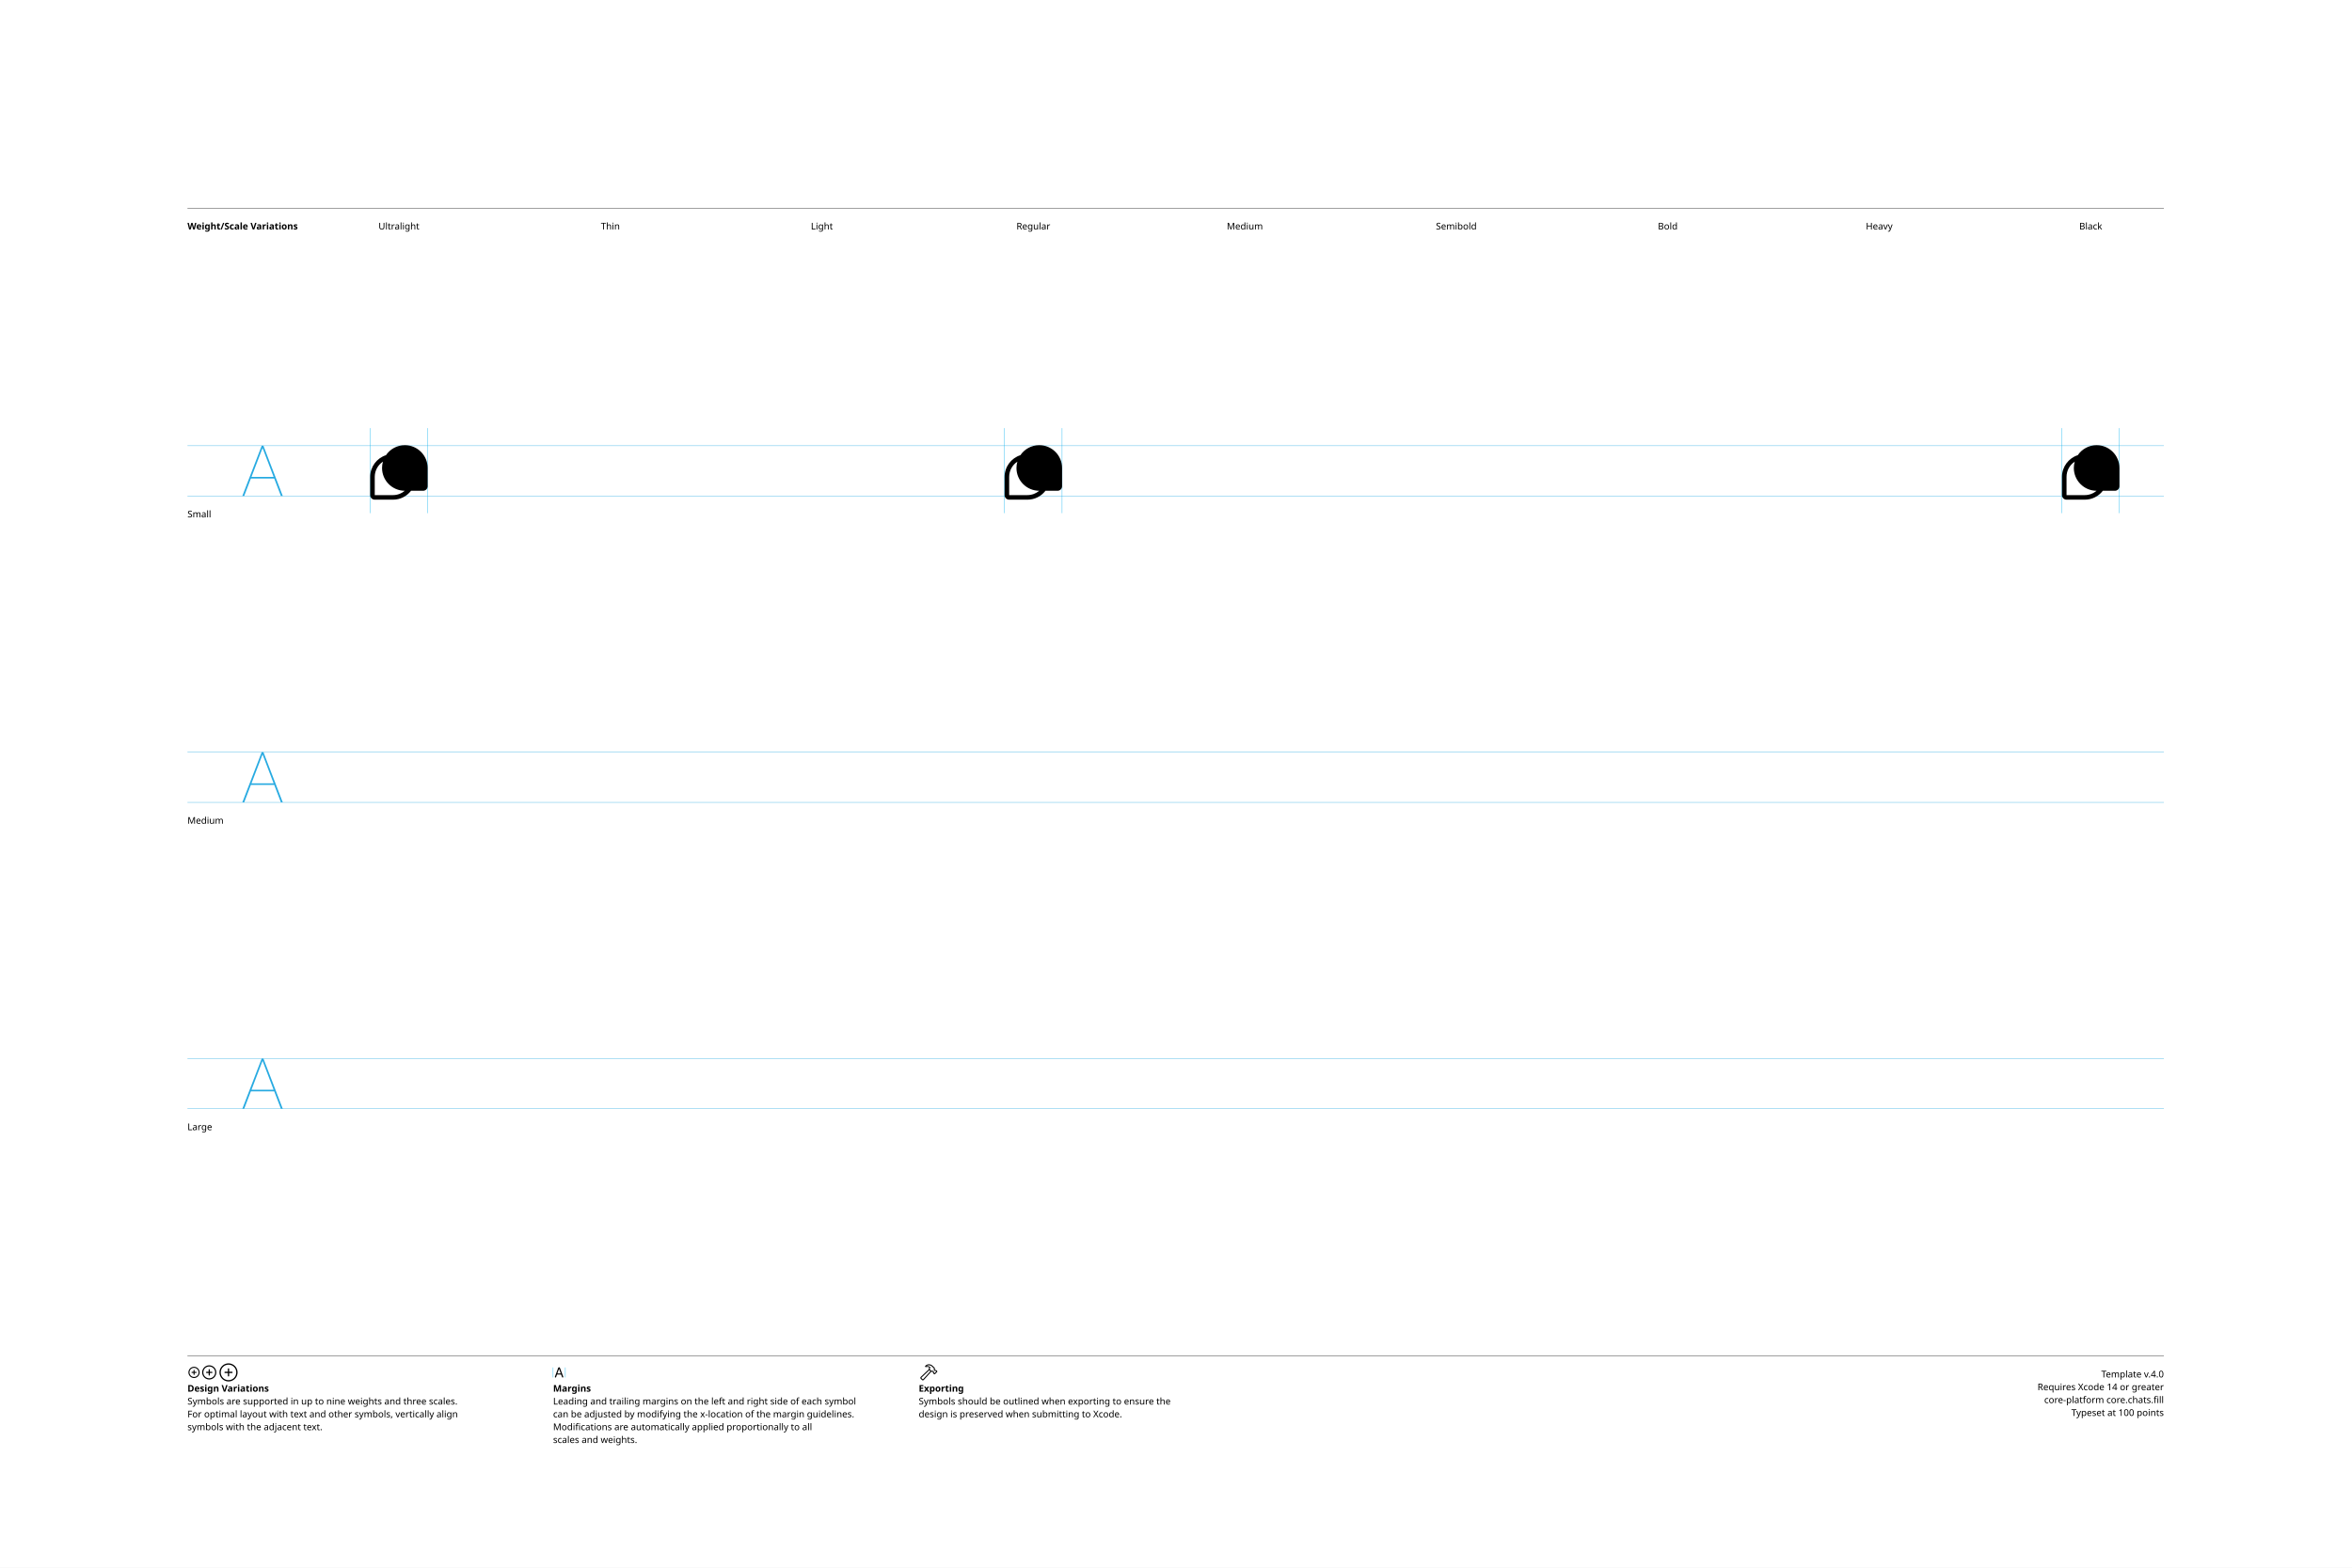
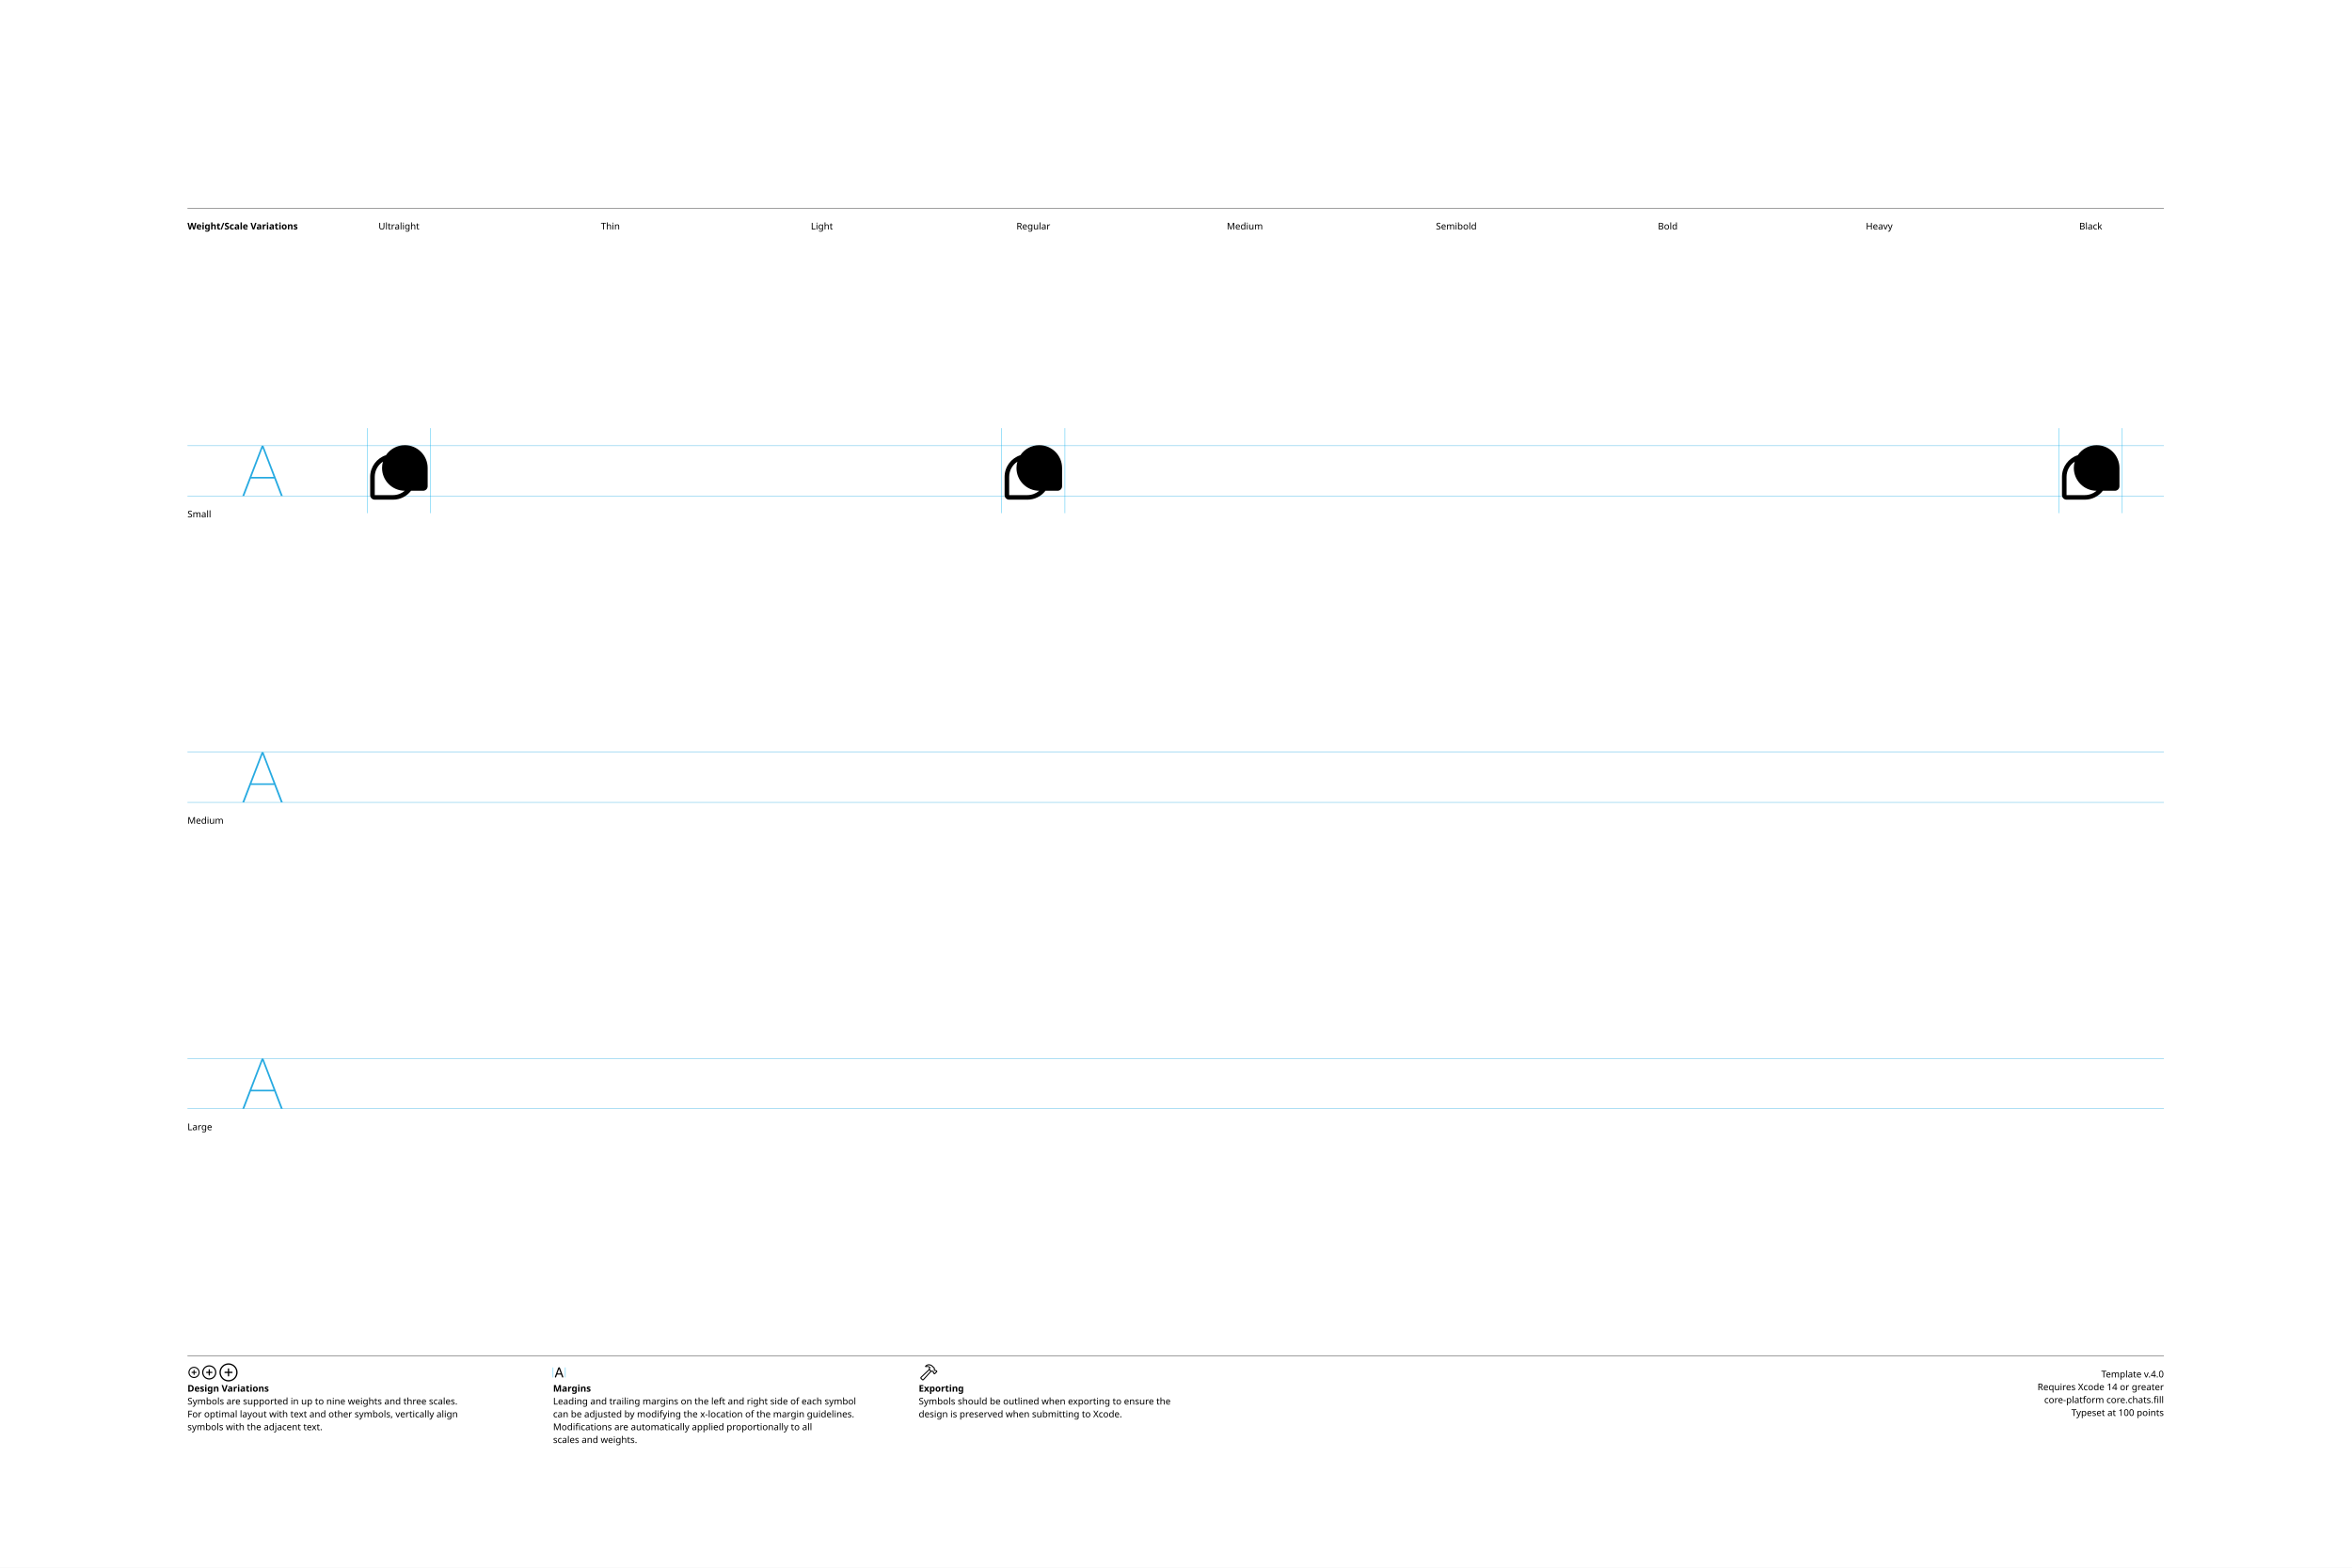
<svg xmlns="http://www.w3.org/2000/svg" version="1.1" width="3300" height="2200">
  <style>.monochrome-0 {fill:#000000}
.monochrome-1 {fill:#000000}
.multicolor-0:tintColor {fill:#007AFF}
.multicolor-1:systemRedColor {fill:#FF3B30}
.hierarchical-0:primary {fill:#212121}
.hierarchical-1:secondary {fill:#8E8E8E}
.SFSymbolsPreview000000 {fill:#000000;opacity:1.0}
.SFSymbolsPreviewFF3B30 {fill:#FF3B30;opacity:1.0}
</style>
  <g id="Notes">
    <rect height="2200" id="artboard" style="fill:white;opacity:1" width="3300" x="0" y="0" />
    <line style="fill:none;stroke:black;opacity:1;stroke-width:0.5;" x1="263" x2="3036" y1="292" y2="292" />
    <text style="stroke:none;fill:black;font-family:sans-serif;font-size:13;font-weight:bold;" transform="matrix(1 0 0 1 263 322)">Weight/Scale Variations</text>
    <text style="stroke:none;fill:black;font-family:sans-serif;font-size:13;text-anchor:middle;" transform="matrix(1 0 0 1 559.711 322)">Ultralight</text>
    <text style="stroke:none;fill:black;font-family:sans-serif;font-size:13;text-anchor:middle;" transform="matrix(1 0 0 1 856.422 322)">Thin</text>
    <text style="stroke:none;fill:black;font-family:sans-serif;font-size:13;text-anchor:middle;" transform="matrix(1 0 0 1 1153.13 322)">Light</text>
    <text style="stroke:none;fill:black;font-family:sans-serif;font-size:13;text-anchor:middle;" transform="matrix(1 0 0 1 1449.84 322)">Regular</text>
    <text style="stroke:none;fill:black;font-family:sans-serif;font-size:13;text-anchor:middle;" transform="matrix(1 0 0 1 1746.56 322)">Medium</text>
    <text style="stroke:none;fill:black;font-family:sans-serif;font-size:13;text-anchor:middle;" transform="matrix(1 0 0 1 2043.27 322)">Semibold</text>
    <text style="stroke:none;fill:black;font-family:sans-serif;font-size:13;text-anchor:middle;" transform="matrix(1 0 0 1 2339.98 322)">Bold</text>
    <text style="stroke:none;fill:black;font-family:sans-serif;font-size:13;text-anchor:middle;" transform="matrix(1 0 0 1 2636.69 322)">Heavy</text>
    <text style="stroke:none;fill:black;font-family:sans-serif;font-size:13;text-anchor:middle;" transform="matrix(1 0 0 1 2933.4 322)">Black</text>
    <line style="fill:none;stroke:black;opacity:1;stroke-width:0.5;" x1="263" x2="3036" y1="1903" y2="1903" />
    <g transform="matrix(1 0 0 1 263 1933)">
      <path d="M9.248 0.83C13.555 0.83 17.139-2.744 17.139-7.051C17.139-11.357 13.545-14.932 9.238-14.932C4.941-14.932 1.367-11.357 1.367-7.051C1.367-2.744 4.951 0.83 9.248 0.83ZM9.248-0.654C5.703-0.654 2.871-3.496 2.871-7.051C2.871-10.605 5.693-13.447 9.238-13.447C12.793-13.447 15.645-10.605 15.645-7.051C15.645-3.496 12.803-0.654 9.248-0.654ZM5.654-7.051C5.654-6.621 5.957-6.328 6.406-6.328L8.506-6.328L8.506-4.209C8.506-3.77 8.799-3.467 9.229-3.467C9.678-3.467 9.971-3.77 9.971-4.209L9.971-6.328L12.09-6.328C12.529-6.328 12.832-6.621 12.832-7.051C12.832-7.49 12.529-7.793 12.09-7.793L9.971-7.793L9.971-9.902C9.971-10.352 9.678-10.654 9.229-10.654C8.799-10.654 8.506-10.352 8.506-9.902L8.506-7.793L6.406-7.793C5.957-7.793 5.654-7.49 5.654-7.051Z" />
    </g>
    <g transform="matrix(1 0 0 1 281.867 1933)">
      <path d="M11.709 2.91C17.158 2.91 21.67-1.611 21.67-7.051C21.67-12.5 17.148-17.012 11.699-17.012C6.26-17.012 1.748-12.5 1.748-7.051C1.748-1.611 6.27 2.91 11.709 2.91ZM11.709 1.25C7.1 1.25 3.418-2.441 3.418-7.051C3.418-11.66 7.09-15.352 11.699-15.352C16.309-15.352 20.01-11.66 20.01-7.051C20.01-2.441 16.318 1.25 11.709 1.25ZM7.178-7.051C7.178-6.572 7.51-6.25 8.008-6.25L10.879-6.25L10.879-3.369C10.879-2.881 11.211-2.539 11.69-2.539C12.178-2.539 12.52-2.871 12.52-3.369L12.52-6.25L15.4-6.25C15.889-6.25 16.23-6.572 16.23-7.051C16.23-7.539 15.889-7.881 15.4-7.881L12.52-7.881L12.52-10.752C12.52-11.25 12.178-11.592 11.69-11.592C11.211-11.592 10.879-11.25 10.879-10.752L10.879-7.881L8.008-7.881C7.51-7.881 7.178-7.539 7.178-7.051Z" />
    </g>
    <g transform="matrix(1 0 0 1 305.646 1933)">
      <path d="M14.971 5.664C21.934 5.664 27.695-0.098 27.695-7.051C27.695-14.014 21.924-19.775 14.961-19.775C8.008-19.775 2.256-14.014 2.256-7.051C2.256-0.098 8.018 5.664 14.971 5.664ZM14.971 3.848C8.936 3.848 4.082-1.016 4.082-7.051C4.082-13.096 8.926-17.949 14.961-17.949C21.006-17.949 25.869-13.096 25.869-7.051C25.869-1.016 21.016 3.848 14.971 3.848ZM9.199-7.051C9.199-6.533 9.57-6.172 10.117-6.172L14.062-6.172L14.062-2.217C14.062-1.68 14.434-1.299 14.951-1.299C15.488-1.299 15.859-1.67 15.859-2.217L15.859-6.172L19.814-6.172C20.352-6.172 20.732-6.533 20.732-7.051C20.732-7.598 20.361-7.969 19.814-7.969L15.859-7.969L15.859-11.914C15.859-12.461 15.488-12.842 14.951-12.842C14.434-12.842 14.062-12.461 14.062-11.914L14.062-7.969L10.117-7.969C9.57-7.969 9.199-7.598 9.199-7.051Z" />
    </g>
    <text style="stroke:none;fill:black;font-family:sans-serif;font-size:13;font-weight:bold;" transform="matrix(1 0 0 1 263 1953)">Design Variations</text>
    <text style="stroke:none;fill:black;font-family:sans-serif;font-size:13;" transform="matrix(1 0 0 1 263 1971)">Symbols are supported in up to nine weights and three scales.</text>
    <text style="stroke:none;fill:black;font-family:sans-serif;font-size:13;" transform="matrix(1 0 0 1 263 1989)">For optimal layout with text and other symbols, vertically align</text>
    <text style="stroke:none;fill:black;font-family:sans-serif;font-size:13;" transform="matrix(1 0 0 1 263 2007)">symbols with the adjacent text.</text>
    <line style="fill:none;stroke:#00AEEF;stroke-width:0.5;opacity:1.0;" x1="776" x2="776" y1="1919" y2="1933" />
    <g transform="matrix(1 0 0 1 776 1933)">
      <path d="M3.311 0.156C3.828 0.156 4.082-0.039 4.268-0.586L5.527-4.033L11.289-4.033L12.549-0.586C12.734-0.039 12.988 0.156 13.496 0.156C14.014 0.156 14.346-0.156 14.346-0.645C14.346-0.811 14.316-0.967 14.238-1.172L9.658-13.369C9.434-13.965 9.033-14.268 8.408-14.268C7.803-14.268 7.393-13.975 7.178-13.379L2.598-1.162C2.52-0.957 2.49-0.801 2.49-0.635C2.49-0.146 2.803 0.156 3.311 0.156ZM6.006-5.518L8.379-12.09L8.428-12.09L10.801-5.518Z" />
    </g>
    <line style="fill:none;stroke:#00AEEF;stroke-width:0.5;opacity:1.0;" x1="793.197" x2="793.197" y1="1919" y2="1933" />
    <text style="stroke:none;fill:black;font-family:sans-serif;font-size:13;font-weight:bold;" transform="matrix(1 0 0 1 776 1953)">Margins</text>
    <text style="stroke:none;fill:black;font-family:sans-serif;font-size:13;" transform="matrix(1 0 0 1 776 1971)">Leading and trailing margins on the left and right side of each symbol</text>
    <text style="stroke:none;fill:black;font-family:sans-serif;font-size:13;" transform="matrix(1 0 0 1 776 1989)">can be adjusted by modifying the x-location of the margin guidelines.</text>
    <text style="stroke:none;fill:black;font-family:sans-serif;font-size:13;" transform="matrix(1 0 0 1 776 2007)">Modifications are automatically applied proportionally to all</text>
    <text style="stroke:none;fill:black;font-family:sans-serif;font-size:13;" transform="matrix(1 0 0 1 776 2025)">scales and weights.</text>
    <g transform="matrix(1 0 0 1 1289 1933)">
      <path d="M2.842 1.865L4.541 3.574C5.4 4.443 6.387 4.385 7.314 3.359L18.008-8.428L17.041-9.404L6.426 2.275C6.074 2.676 5.742 2.773 5.273 2.305L4.102 1.143C3.633 0.684 3.74 0.342 4.141-0.02L15.615-10.82L14.639-11.787L3.047-0.898C2.061 0.02 1.982 0.996 2.842 1.865ZM9.258-16.328C8.838-15.918 8.809-15.342 9.043-14.951C9.277-14.59 9.736-14.355 10.381-14.521C11.846-14.863 13.369-14.922 14.795-13.984L14.209-12.529C13.867-11.699 14.043-11.113 14.58-10.566L16.875-8.252C17.363-7.764 17.773-7.744 18.34-7.842L19.404-8.037L20.068-7.363L20.029-6.807C19.99-6.309 20.117-5.928 20.605-5.449L21.367-4.707C21.846-4.229 22.461-4.199 22.93-4.668L25.84-7.588C26.309-8.057 26.289-8.652 25.811-9.131L25.039-9.893C24.561-10.371 24.189-10.527 23.711-10.488L23.135-10.44L22.49-11.074L22.734-12.197C22.861-12.764 22.705-13.203 22.119-13.789L19.922-15.977C16.582-19.297 12.148-19.219 9.258-16.328ZM10.752-15.957C13.184-17.734 16.475-17.432 18.701-15.205L21.133-12.793C21.367-12.559 21.406-12.373 21.338-12.031L21.016-10.547L22.52-9.062L23.506-9.121C23.76-9.131 23.838-9.111 24.033-8.916L24.609-8.34L22.168-5.898L21.592-6.475C21.396-6.67 21.367-6.748 21.377-7.012L21.445-7.988L19.951-9.473L18.428-9.219C18.105-9.15 17.959-9.18 17.715-9.414L15.713-11.416C15.459-11.65 15.43-11.816 15.586-12.188L16.465-14.277C14.902-15.732 12.871-16.357 10.84-15.762C10.684-15.723 10.625-15.85 10.752-15.957Z" />
    </g>
    <text style="stroke:none;fill:black;font-family:sans-serif;font-size:13;font-weight:bold;" transform="matrix(1 0 0 1 1289 1953)">Exporting</text>
    <text style="stroke:none;fill:black;font-family:sans-serif;font-size:13;" transform="matrix(1 0 0 1 1289 1971)">Symbols should be outlined when exporting to ensure the</text>
    <text style="stroke:none;fill:black;font-family:sans-serif;font-size:13;" transform="matrix(1 0 0 1 1289 1989)">design is preserved when submitting to Xcode.</text>
    <text id="template-version" style="stroke:none;fill:black;font-family:sans-serif;font-size:13;text-anchor:end;" transform="matrix(1 0 0 1 3036 1933)">Template v.4.0</text>
    <text style="stroke:none;fill:black;font-family:sans-serif;font-size:13;text-anchor:end;" transform="matrix(1 0 0 1 3036 1951)">Requires Xcode 14 or greater</text>
    <text id="descriptive-name" style="stroke:none;fill:black;font-family:sans-serif;font-size:13;text-anchor:end;" transform="matrix(1 0 0 1 3036 1969)">core-platform core.chats.fill</text>
    <text style="stroke:none;fill:black;font-family:sans-serif;font-size:13;text-anchor:end;" transform="matrix(1 0 0 1 3036 1987)">Typeset at 100 points</text>
    <text style="stroke:none;fill:black;font-family:sans-serif;font-size:13;" transform="matrix(1 0 0 1 263 726)">Small</text>
    <text style="stroke:none;fill:black;font-family:sans-serif;font-size:13;" transform="matrix(1 0 0 1 263 1156)">Medium</text>
    <text style="stroke:none;fill:black;font-family:sans-serif;font-size:13;" transform="matrix(1 0 0 1 263 1586)">Large</text>
  </g>
  <g id="Guides">
    <g id="H-reference" style="fill:#27AAE1;stroke:none;" transform="matrix(1 0 0 1 339 696)">
      <path d="M0.994 0L3.638 0L29.328-67.132L30.03-67.132L30.03-70.459L28.123-70.459ZM11.688-24.48L46.981-24.48L46.231-26.729L12.438-26.729ZM55.12 0L57.764 0L30.638-70.459L29.433-70.459L29.433-67.132Z" />
    </g>
    <line id="Baseline-S" style="fill:none;stroke:#27AAE1;opacity:1;stroke-width:0.5;" x1="263" x2="3036" y1="696" y2="696" />
    <line id="Capline-S" style="fill:none;stroke:#27AAE1;opacity:1;stroke-width:0.5;" x1="263" x2="3036" y1="625.541" y2="625.541" />
    <g id="H-reference" style="fill:#27AAE1;stroke:none;" transform="matrix(1 0 0 1 339 1126)">
      <path d="M0.994 0L3.638 0L29.328-67.132L30.03-67.132L30.03-70.459L28.123-70.459ZM11.688-24.48L46.981-24.48L46.231-26.729L12.438-26.729ZM55.12 0L57.764 0L30.638-70.459L29.433-70.459L29.433-67.132Z" />
    </g>
    <line id="Baseline-M" style="fill:none;stroke:#27AAE1;opacity:1;stroke-width:0.5;" x1="263" x2="3036" y1="1126" y2="1126" />
    <line id="Capline-M" style="fill:none;stroke:#27AAE1;opacity:1;stroke-width:0.5;" x1="263" x2="3036" y1="1055.54" y2="1055.54" />
    <g id="H-reference" style="fill:#27AAE1;stroke:none;" transform="matrix(1 0 0 1 339 1556)">
      <path d="M0.994 0L3.638 0L29.328-67.132L30.03-67.132L30.03-70.459L28.123-70.459ZM11.688-24.48L46.981-24.48L46.231-26.729L12.438-26.729ZM55.12 0L57.764 0L30.638-70.459L29.433-70.459L29.433-67.132Z" />
    </g>
    <line id="Baseline-L" style="fill:none;stroke:#27AAE1;opacity:1;stroke-width:0.5;" x1="263" x2="3036" y1="1556" y2="1556" />
    <line id="Capline-L" style="fill:none;stroke:#27AAE1;opacity:1;stroke-width:0.5;" x1="263" x2="3036" y1="1485.54" y2="1485.54" />
-     <line id="left-margin-Ultralight-S" style="fill:none;stroke:#00AEEF;stroke-width:0.5;opacity:1.0;" x1="519.391" x2="519.391" y1="600.785" y2="720.121" />
-     <line id="right-margin-Ultralight-S" style="fill:none;stroke:#00AEEF;stroke-width:0.5;opacity:1.0;" x1="600.031" x2="600.031" y1="600.785" y2="720.121" />
-     <line id="left-margin-Regular-S" style="fill:none;stroke:#00AEEF;stroke-width:0.5;opacity:1.0;" x1="1409.52" x2="1409.52" y1="600.785" y2="720.121" />
-     <line id="right-margin-Regular-S" style="fill:none;stroke:#00AEEF;stroke-width:0.5;opacity:1.0;" x1="1490.16" x2="1490.16" y1="600.785" y2="720.121" />
-     <line id="left-margin-Black-S" style="fill:none;stroke:#00AEEF;stroke-width:0.5;opacity:1.0;" x1="2893.08" x2="2893.08" y1="600.785" y2="720.121" />
-     <line id="right-margin-Black-S" style="fill:none;stroke:#00AEEF;stroke-width:0.5;opacity:1.0;" x1="2973.72" x2="2973.72" y1="600.785" y2="720.121" />
+     <line id="left-margin-Ultralight-S" style="fill:none;stroke:#00AEEF;stroke-width:0.5;opacity:1.0;" x1="515.391" x2="515.391" y1="600.785" y2="720.121" />
+     <line id="right-margin-Ultralight-S" style="fill:none;stroke:#00AEEF;stroke-width:0.5;opacity:1.0;" x1="604.031" x2="604.031" y1="600.785" y2="720.121" />
+     <line id="left-margin-Regular-S" style="fill:none;stroke:#00AEEF;stroke-width:0.5;opacity:1.0;" x1="1405.520" x2="1405.520" y1="600.785" y2="720.121" />
+     <line id="right-margin-Regular-S" style="fill:none;stroke:#00AEEF;stroke-width:0.5;opacity:1.0;" x1="1494.160" x2="1494.160" y1="600.785" y2="720.121" />
+     <line id="left-margin-Black-S" style="fill:none;stroke:#00AEEF;stroke-width:0.5;opacity:1.0;" x1="2889.080" x2="2889.080" y1="600.785" y2="720.121" />
+     <line id="right-margin-Black-S" style="fill:none;stroke:#00AEEF;stroke-width:0.5;opacity:1.0;" x1="2977.720" x2="2977.720" y1="600.785" y2="720.121" />
  </g>
  <g id="Symbols">
    <g id="Ultralight-S" transform="matrix(1 0 0 1 519.391 696)">
      <path class="monochrome-0 multicolor-0:tintColor hierarchical-0:primary SFSymbolsPreview000000" d="M32 5.211L6.4 5.211C2.865 5.211 0 2.345 0 -1.189L0 -26.79C0 -41.026 9.297 -53.092 22.158 -57.231C27.911 -65.705 37.626 -71.27 48.64 -71.27C66.313 -71.27 80.64 -56.943 80.64 -39.269L80.64 -13.67C80.64 -10.135 77.775 -7.269 74.24 -7.269L57.317 -7.27C51.491 0.33 42.316 5.211 32 5.211ZM6.4 -26.79L6.4 -1.189L32 -1.189C38.313 -1.189 44.093 -3.475 48.547 -7.274C30.916 -7.321 16.64 -21.628 16.64 -39.269C16.64 -42.357 17.077 -45.342 17.917 -48.157C10.975 -43.587 6.4 -35.723 6.4 -26.79ZM18.249 -49.25L19.064 -51.476C18.761 -50.749 18.489 -50.006 18.249 -49.25ZM19.241 -51.905L20.43 -54.374C19.995 -53.574 19.599 -52.75 19.241 -51.905ZM20.595 -54.675L22.016 -57.014C21.506 -56.26 21.031 -55.479 20.595 -54.675ZM48.64 -7.269L48.547 -7.274C48.577 -7.27 48.609 -7.269 48.64 -7.269Z" />
    </g>
    <g id="Regular-S" transform="matrix(1 0 0 1 1409.52 696)">
      <path class="monochrome-0 multicolor-0:tintColor hierarchical-0:primary SFSymbolsPreview000000" d="M32 5.211L6.4 5.211C2.865 5.211 0 2.345 0 -1.189L0 -26.79C0 -41.026 9.297 -53.092 22.158 -57.231C27.911 -65.705 37.626 -71.27 48.64 -71.27C66.313 -71.27 80.64 -56.943 80.64 -39.269L80.64 -13.67C80.64 -10.135 77.775 -7.269 74.24 -7.269L57.317 -7.27C51.491 0.33 42.316 5.211 32 5.211ZM6.4 -26.79L6.4 -1.189L32 -1.189C38.313 -1.189 44.093 -3.475 48.547 -7.274C30.916 -7.321 16.64 -21.628 16.64 -39.269C16.64 -42.357 17.077 -45.342 17.917 -48.157C10.975 -43.587 6.4 -35.723 6.4 -26.79ZM18.249 -49.25L19.064 -51.476C18.761 -50.749 18.489 -50.006 18.249 -49.25ZM19.241 -51.905L20.43 -54.374C19.995 -53.574 19.599 -52.75 19.241 -51.905ZM20.595 -54.675L22.016 -57.014C21.506 -56.26 21.031 -55.479 20.595 -54.675ZM48.64 -7.269L48.547 -7.274C48.577 -7.27 48.609 -7.269 48.64 -7.269Z" />
    </g>
    <g id="Black-S" transform="matrix(1 0 0 1 2893.08 696)">
      <path class="monochrome-0 multicolor-0:tintColor hierarchical-0:primary SFSymbolsPreview000000" d="M32 5.211L6.4 5.211C2.865 5.211 0 2.345 0 -1.189L0 -26.79C0 -41.026 9.297 -53.092 22.158 -57.231C27.911 -65.705 37.626 -71.27 48.64 -71.27C66.313 -71.27 80.64 -56.943 80.64 -39.269L80.64 -13.67C80.64 -10.135 77.775 -7.269 74.24 -7.269L57.317 -7.27C51.491 0.33 42.316 5.211 32 5.211ZM6.4 -26.79L6.4 -1.189L32 -1.189C38.313 -1.189 44.093 -3.475 48.547 -7.274C30.916 -7.321 16.64 -21.628 16.64 -39.269C16.64 -42.357 17.077 -45.342 17.917 -48.157C10.975 -43.587 6.4 -35.723 6.4 -26.79ZM18.249 -49.25L19.064 -51.476C18.761 -50.749 18.489 -50.006 18.249 -49.25ZM19.241 -51.905L20.43 -54.374C19.995 -53.574 19.599 -52.75 19.241 -51.905ZM20.595 -54.675L22.016 -57.014C21.506 -56.26 21.031 -55.479 20.595 -54.675ZM48.64 -7.269L48.547 -7.274C48.577 -7.27 48.609 -7.269 48.64 -7.269Z" />
    </g>
  </g>
</svg>
